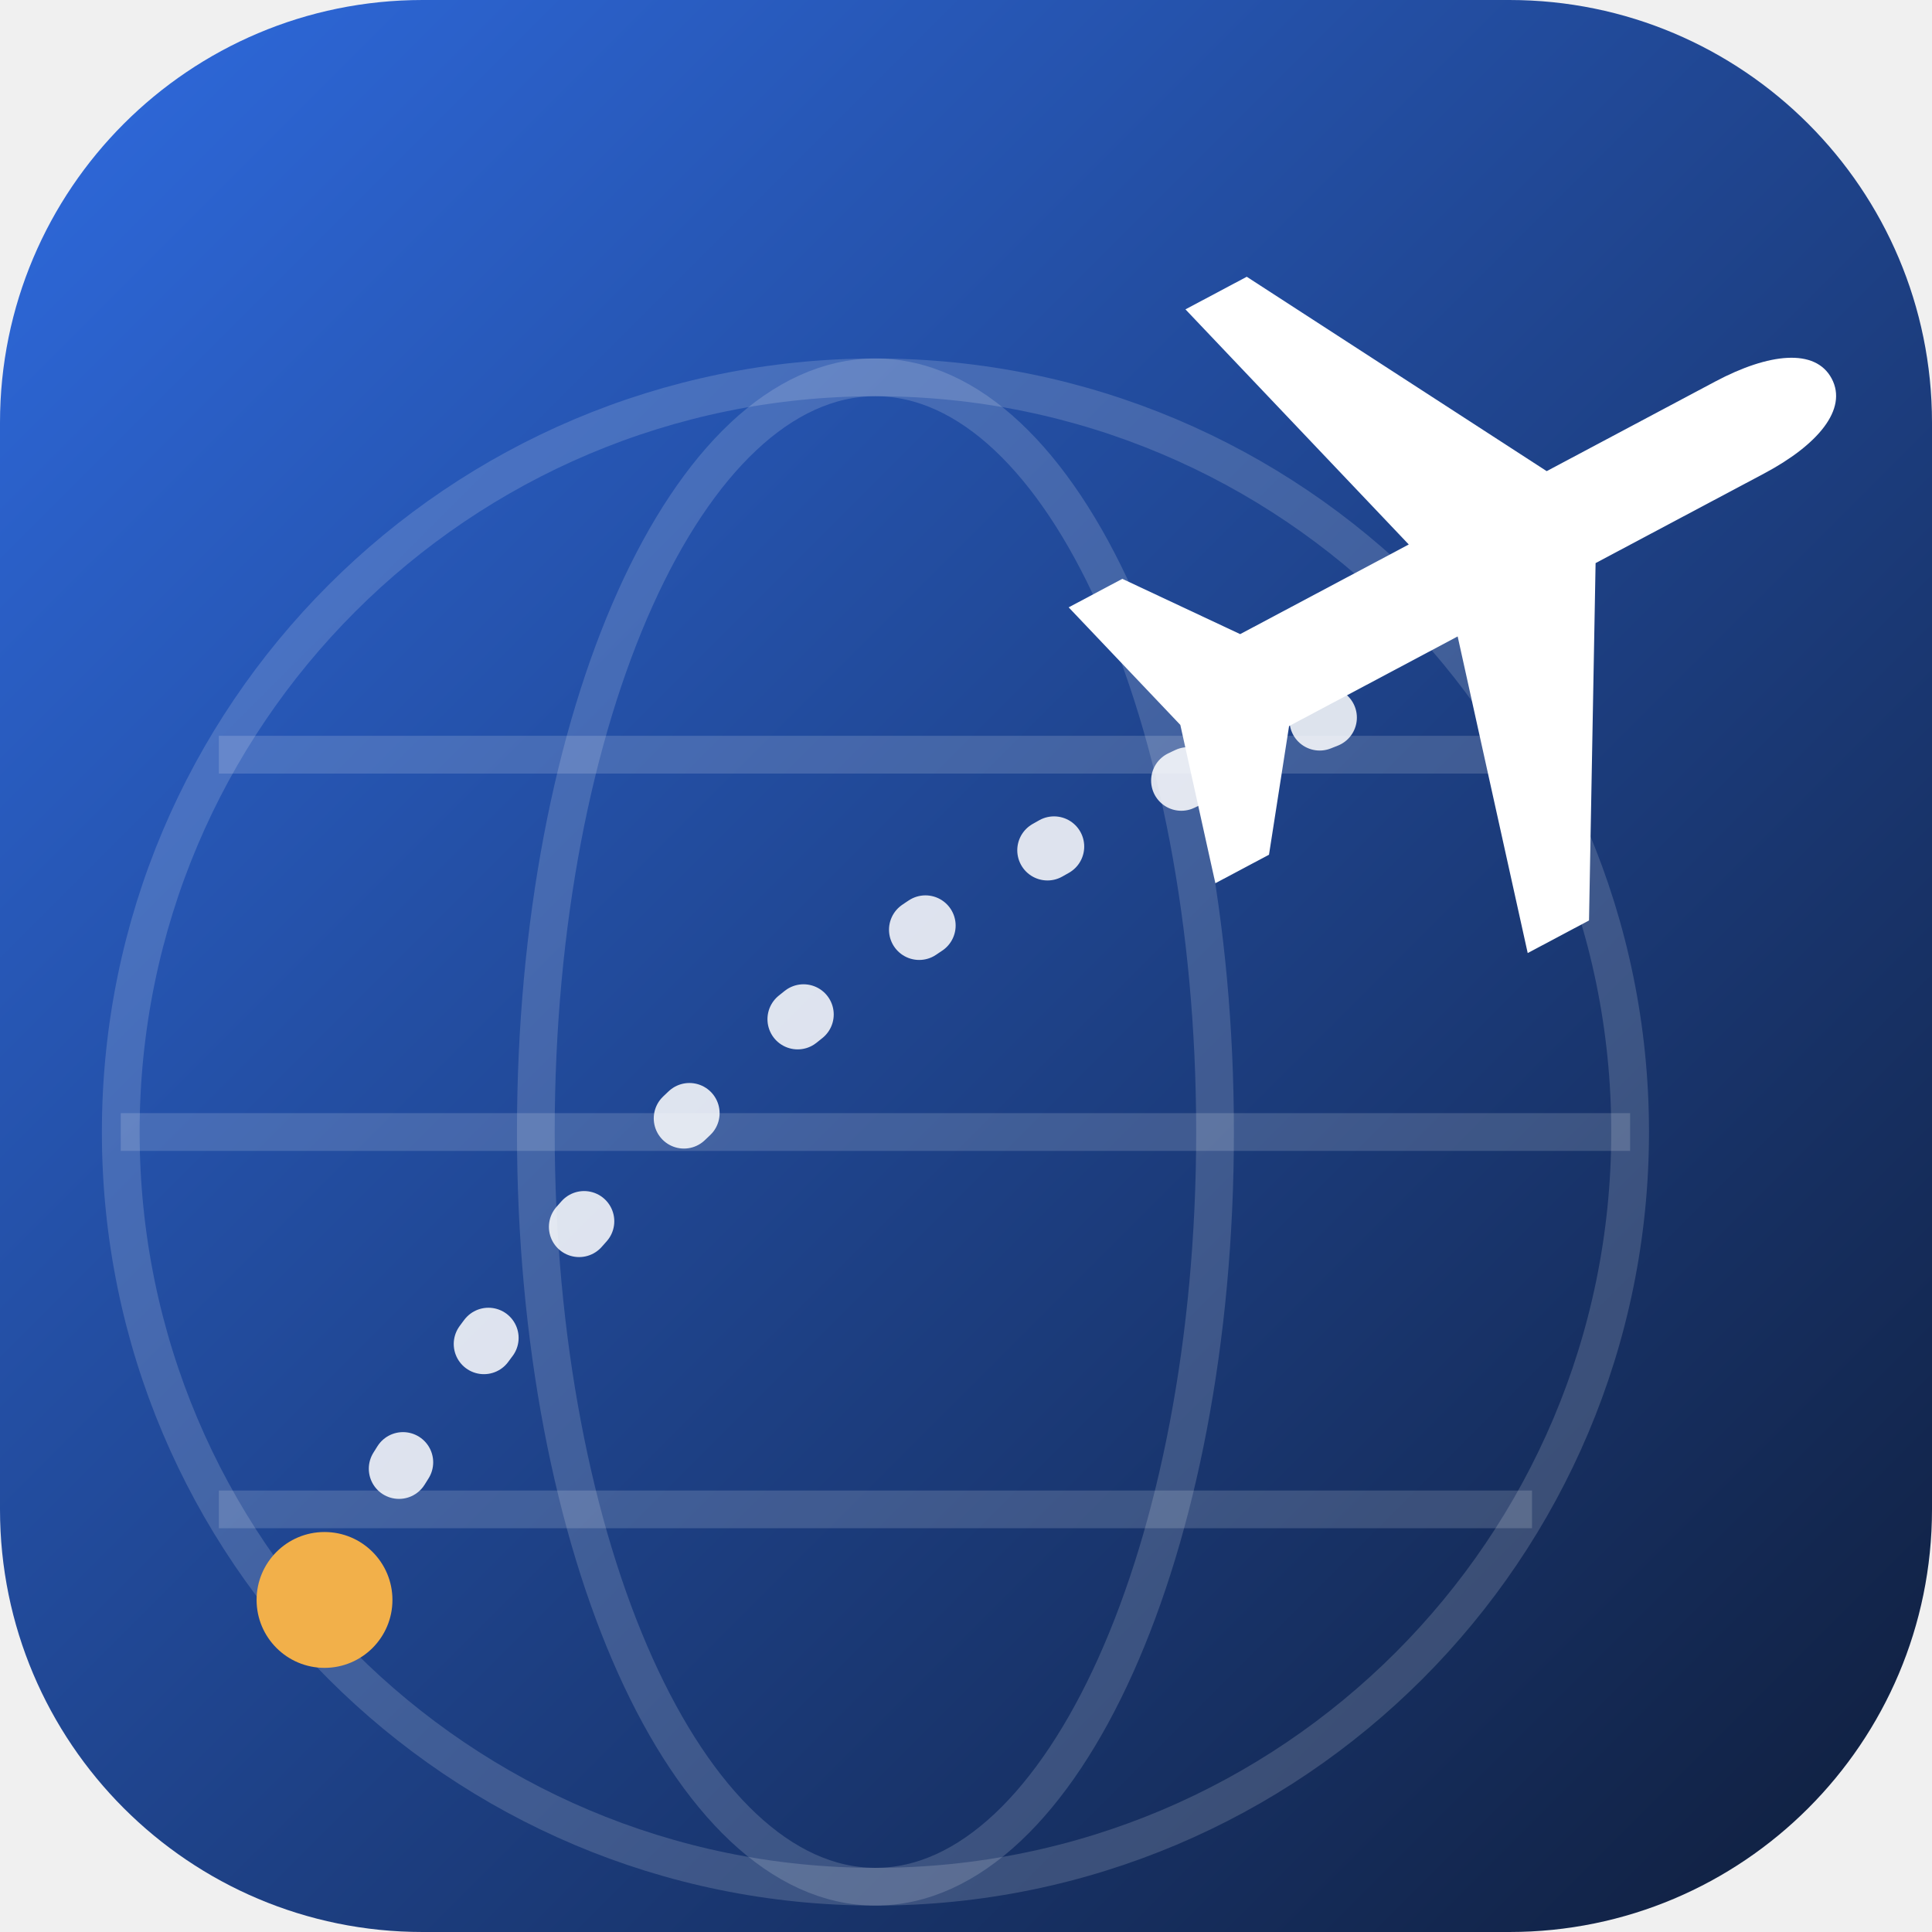
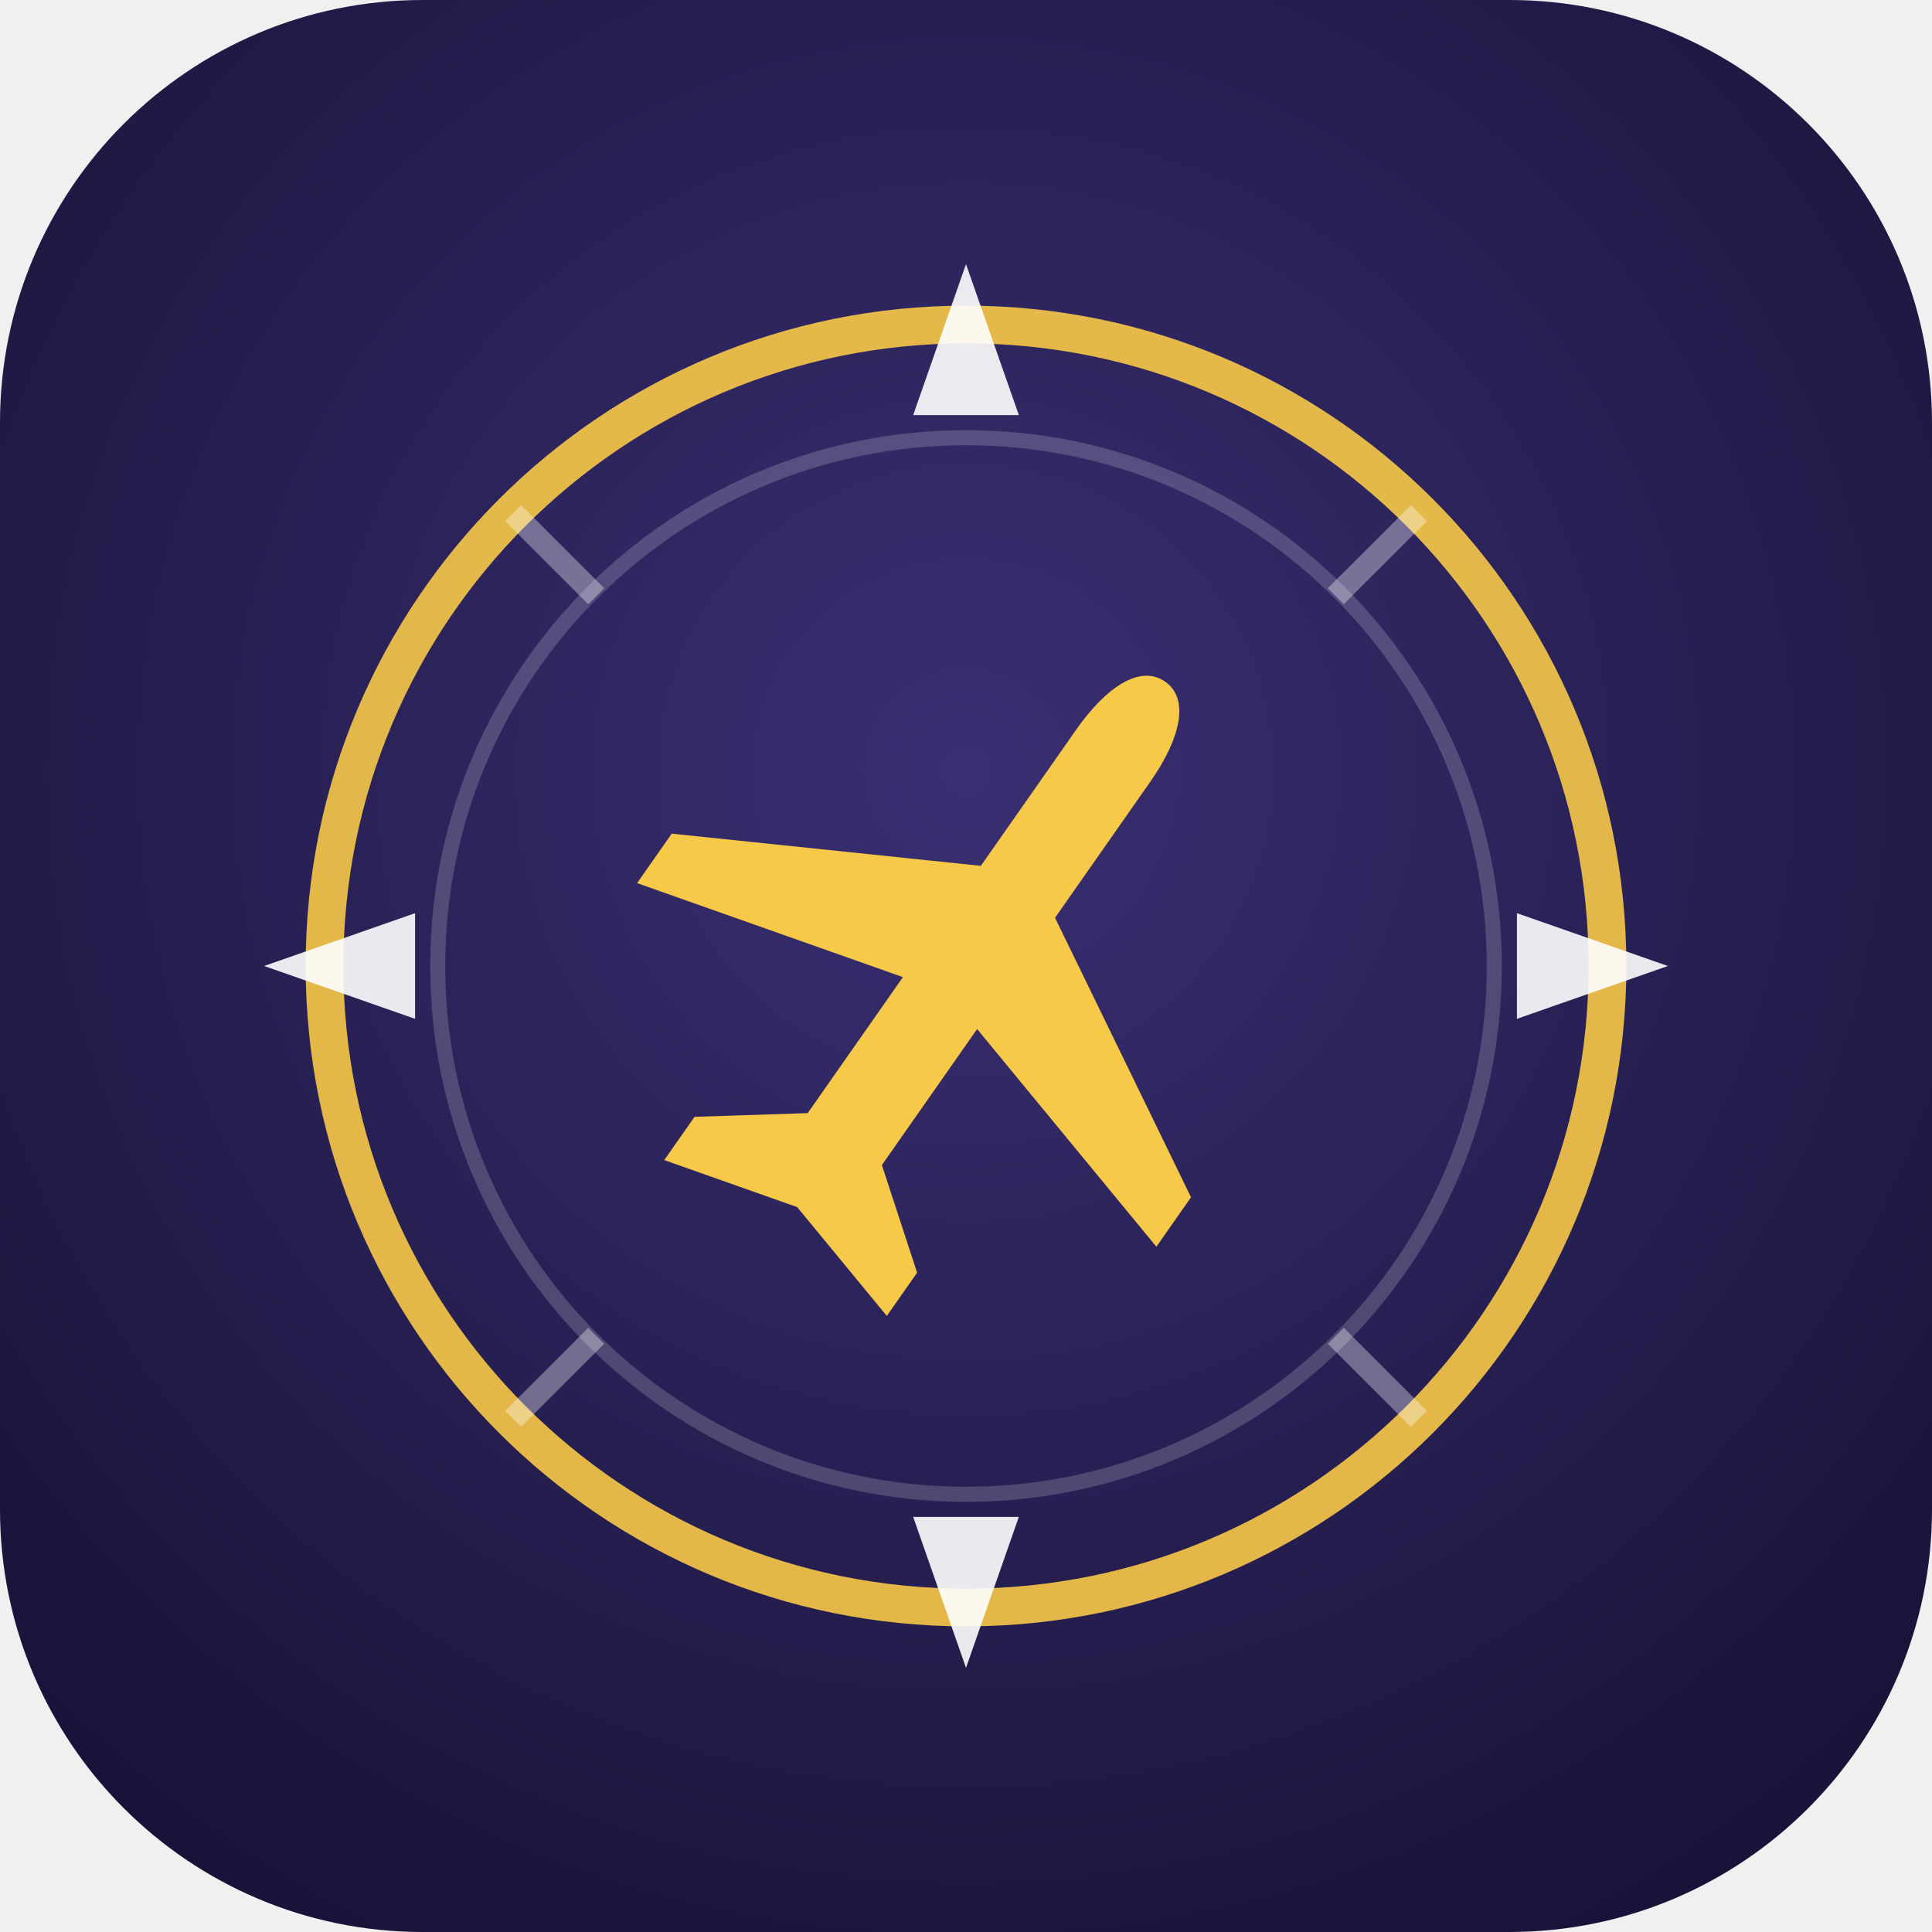
<svg xmlns="http://www.w3.org/2000/svg" viewBox="0 0 512 512">
  <defs>
-     <linearGradient id="bg" x1="0" y1="0" x2="1" y2="1">
-       <stop offset="0" stop-color="#2f6be0" />
-       <stop offset="1" stop-color="#0f1d3a" />
-     </linearGradient>
+     <radialGradient id="bg" cx="0.5" cy="0.4" r="0.8">
+       <stop offset="0" stop-color="#3a2f73" />
+       <stop offset="1" stop-color="#120e2e" />
+     </radialGradient>
    <clipPath id="tile">
      <rect width="512" height="512" rx="112" />
    </clipPath>
  </defs>
  <g clip-path="url(#tile)">
    <rect width="512" height="512" fill="url(#bg)" />
-     <g fill="none" stroke="#ffffff" stroke-opacity="0.16" stroke-width="10">
-       <circle cx="232" cy="300" r="200" />
-       <ellipse cx="232" cy="300" rx="90" ry="200" />
-       <path d="M32 300h400M58 200h348M58 400h348" />
+     <circle cx="256" cy="256" r="170" fill="none" stroke="#f7c948" stroke-opacity="0.9" stroke-width="10" />
+     <circle cx="256" cy="256" r="140" fill="none" stroke="#ffffff" stroke-opacity="0.18" stroke-width="4" />
+     <g fill="#ffffff" fill-opacity="0.9">
+       <path d="M256 70l14 40h-28z" />
+       <path d="M256 442l-14-40h28z" />
+       <path d="M70 256l40-14v28z" />
+       <path d="M442 256l-40 14v-28z" />
    </g>
-     <path d="M86 424C150 300 250 230 352 190" fill="none" stroke="#ffffff" stroke-opacity="0.85" stroke-width="16" stroke-linecap="round" stroke-dasharray="2 38" />
-     <g transform="translate(392 150) rotate(62) scale(2.3) translate(-50 -50)" fill="#ffffff">
+     <g stroke="#ffffff" stroke-opacity="0.35" stroke-width="6">
+       <path d="M136 136l22 22M376 136l-22 22M136 376l22-22M376 376l-22-22" />
+     </g>
+     <g transform="translate(256 256) rotate(35) scale(2) translate(-50 -50)" fill="#f7c948">
      <path d="M50 4C54 4 56 9 56 16V38L92 58V66L56 56V78L68 87V94L50 89L32 94V87L44 78V56L8 66V58L44 38V16C44 9 46 4 50 4Z" />
    </g>
-     <circle cx="86" cy="424" r="18" fill="#f2b04a" />
  </g>
</svg>
